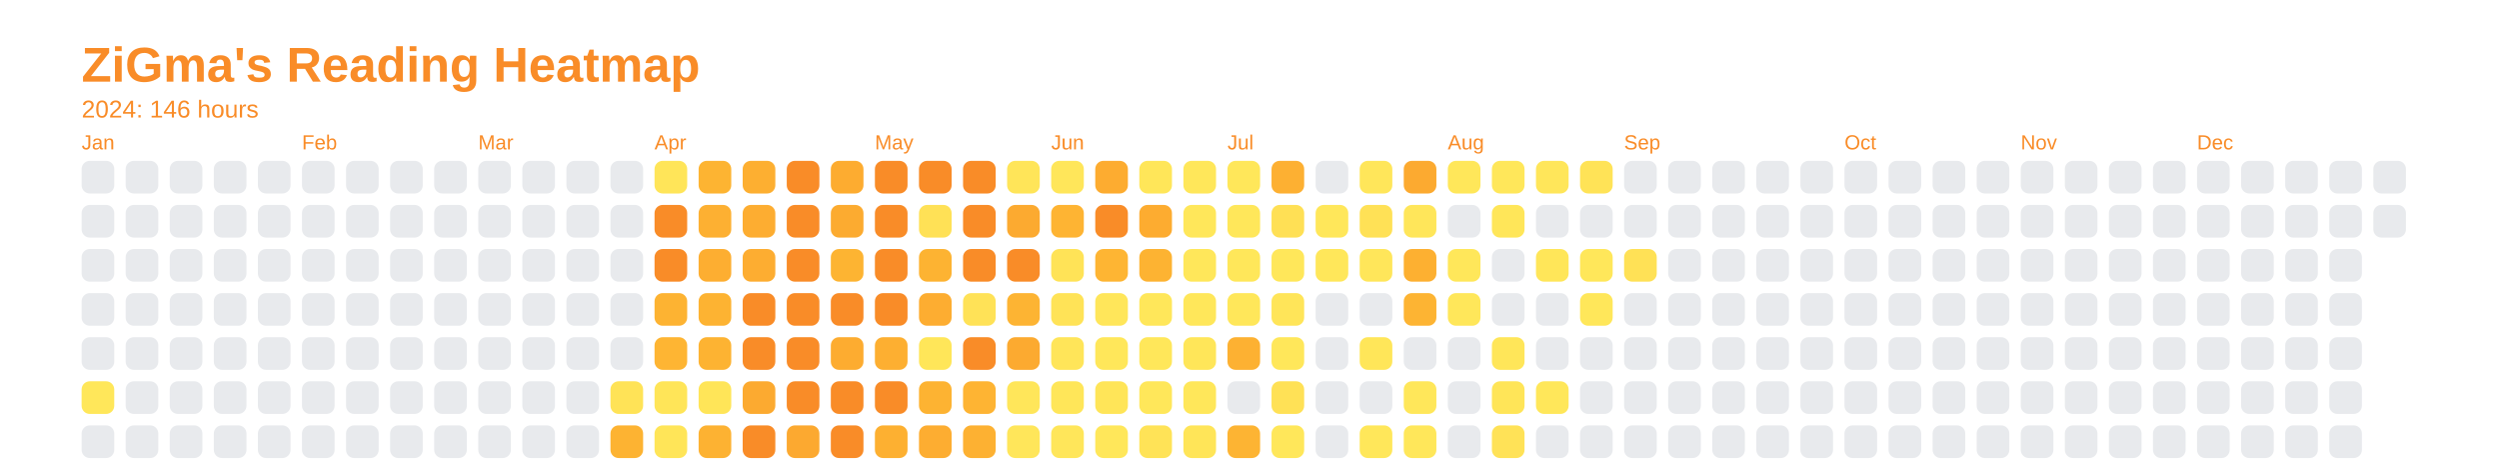
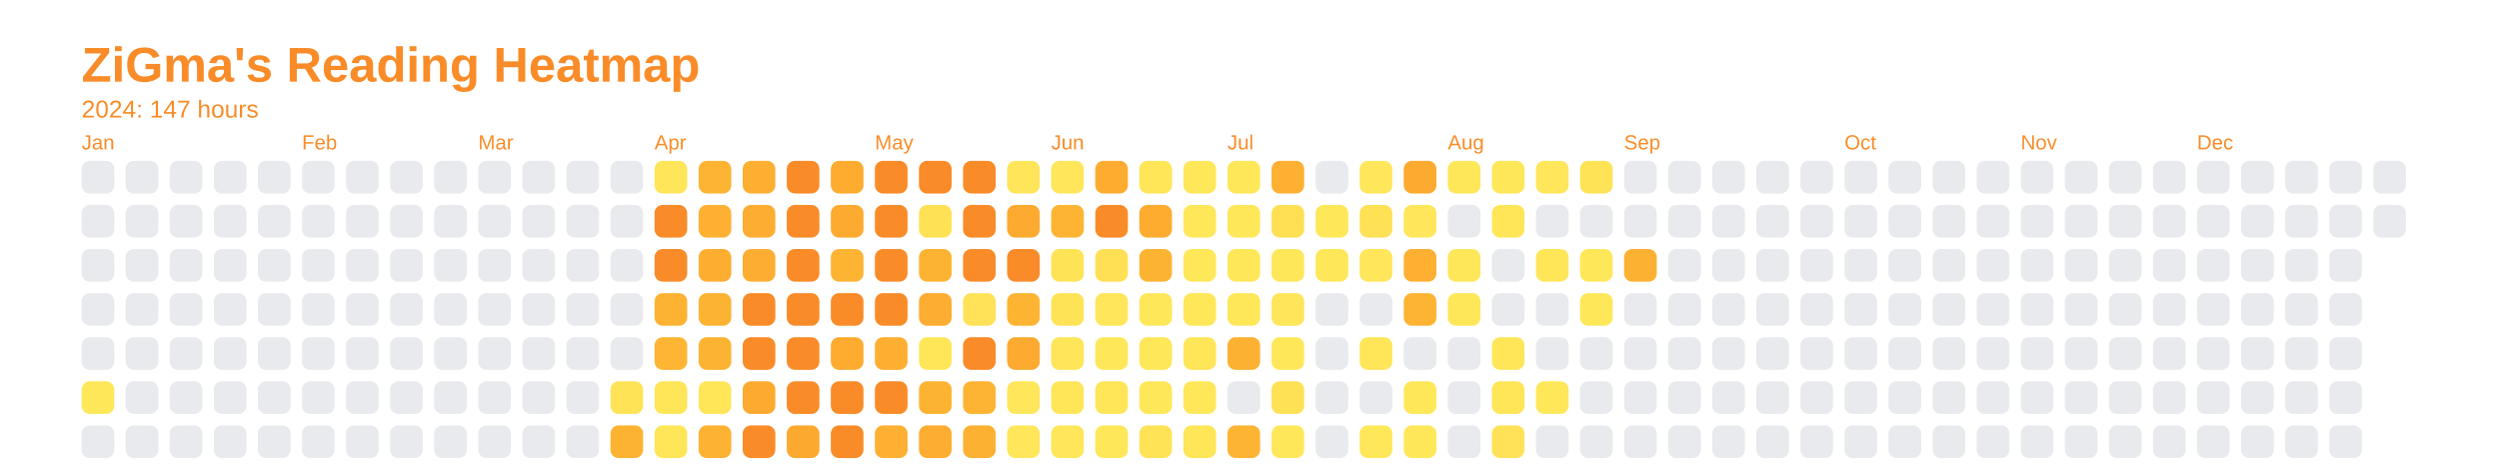
<svg xmlns="http://www.w3.org/2000/svg" baseProfile="full" height="57.5mm" version="1.1" viewBox="0,0,306.2,57.5" width="306.2mm">
  <defs />
  <rect fill="none" height="57.5" width="306.2" x="0" y="0" />
  <text fill="#f98c28" style="font-size:6px; font-family:Arial; font-weight:bold;" x="10" y="10">ZiGma's Reading Heatmap</text>
-   <text fill="#f98c28" style="font-size:3px; font-family:Arial;" x="10" y="14.4">2024: 146 hours</text>
+   <text fill="#f98c28" style="font-size:3px; font-family:Arial;" x="10" y="14.4">2024: 147 hours</text>
  <text fill="#f98c28" style="font-size:2.5px; font-family:Arial" x="10" y="18.3">Jan</text>
  <rect fill="#e8eaed" height="4" rx="1" ry="1" width="4" x="10" y="19.7" />
  <rect fill="#e8eaed" height="4" rx="1" ry="1" width="4" x="10" y="25.1" />
  <rect fill="#e8eaed" height="4" rx="1" ry="1" width="4" x="10" y="30.5" />
  <rect fill="#e8eaed" height="4" rx="1" ry="1" width="4" x="10" y="35.9" />
  <rect fill="#e8eaed" height="4" rx="1" ry="1" width="4" x="10" y="41.3" />
  <rect fill="#ffe75a" height="4" rx="1" ry="1" width="4" x="10" y="46.7" />
  <rect fill="#e8eaed" height="4" rx="1" ry="1" width="4" x="10" y="52.1" />
  <rect fill="#e8eaed" height="4" rx="1" ry="1" width="4" x="15.4" y="19.7" />
  <rect fill="#e8eaed" height="4" rx="1" ry="1" width="4" x="15.4" y="25.1" />
  <rect fill="#e8eaed" height="4" rx="1" ry="1" width="4" x="15.4" y="30.5" />
  <rect fill="#e8eaed" height="4" rx="1" ry="1" width="4" x="15.4" y="35.9" />
  <rect fill="#e8eaed" height="4" rx="1" ry="1" width="4" x="15.4" y="41.3" />
  <rect fill="#e8eaed" height="4" rx="1" ry="1" width="4" x="15.4" y="46.7" />
  <rect fill="#e8eaed" height="4" rx="1" ry="1" width="4" x="15.4" y="52.1" />
  <rect fill="#e8eaed" height="4" rx="1" ry="1" width="4" x="20.8" y="19.7" />
  <rect fill="#e8eaed" height="4" rx="1" ry="1" width="4" x="20.8" y="25.1" />
  <rect fill="#e8eaed" height="4" rx="1" ry="1" width="4" x="20.8" y="30.5" />
  <rect fill="#e8eaed" height="4" rx="1" ry="1" width="4" x="20.8" y="35.9" />
  <rect fill="#e8eaed" height="4" rx="1" ry="1" width="4" x="20.8" y="41.3" />
  <rect fill="#e8eaed" height="4" rx="1" ry="1" width="4" x="20.8" y="46.7" />
  <rect fill="#e8eaed" height="4" rx="1" ry="1" width="4" x="20.8" y="52.1" />
  <rect fill="#e8eaed" height="4" rx="1" ry="1" width="4" x="26.2" y="19.7" />
  <rect fill="#e8eaed" height="4" rx="1" ry="1" width="4" x="26.2" y="25.1" />
  <rect fill="#e8eaed" height="4" rx="1" ry="1" width="4" x="26.2" y="30.5" />
  <rect fill="#e8eaed" height="4" rx="1" ry="1" width="4" x="26.2" y="35.9" />
  <rect fill="#e8eaed" height="4" rx="1" ry="1" width="4" x="26.2" y="41.3" />
  <rect fill="#e8eaed" height="4" rx="1" ry="1" width="4" x="26.2" y="46.7" />
  <rect fill="#e8eaed" height="4" rx="1" ry="1" width="4" x="26.2" y="52.1" />
  <rect fill="#e8eaed" height="4" rx="1" ry="1" width="4" x="31.6" y="19.7" />
  <rect fill="#e8eaed" height="4" rx="1" ry="1" width="4" x="31.6" y="25.1" />
  <rect fill="#e8eaed" height="4" rx="1" ry="1" width="4" x="31.6" y="30.5" />
  <rect fill="#e8eaed" height="4" rx="1" ry="1" width="4" x="31.6" y="35.9" />
  <rect fill="#e8eaed" height="4" rx="1" ry="1" width="4" x="31.6" y="41.3" />
  <rect fill="#e8eaed" height="4" rx="1" ry="1" width="4" x="31.6" y="46.7" />
  <rect fill="#e8eaed" height="4" rx="1" ry="1" width="4" x="31.6" y="52.1" />
  <text fill="#f98c28" style="font-size:2.5px; font-family:Arial" x="37.0" y="18.3">Feb</text>
  <rect fill="#e8eaed" height="4" rx="1" ry="1" width="4" x="37.0" y="19.7" />
  <rect fill="#e8eaed" height="4" rx="1" ry="1" width="4" x="37.0" y="25.1" />
  <rect fill="#e8eaed" height="4" rx="1" ry="1" width="4" x="37.0" y="30.5" />
  <rect fill="#e8eaed" height="4" rx="1" ry="1" width="4" x="37.0" y="35.9" />
  <rect fill="#e8eaed" height="4" rx="1" ry="1" width="4" x="37.0" y="41.3" />
  <rect fill="#e8eaed" height="4" rx="1" ry="1" width="4" x="37.0" y="46.7" />
  <rect fill="#e8eaed" height="4" rx="1" ry="1" width="4" x="37.0" y="52.1" />
  <rect fill="#e8eaed" height="4" rx="1" ry="1" width="4" x="42.4" y="19.7" />
  <rect fill="#e8eaed" height="4" rx="1" ry="1" width="4" x="42.4" y="25.1" />
  <rect fill="#e8eaed" height="4" rx="1" ry="1" width="4" x="42.4" y="30.5" />
  <rect fill="#e8eaed" height="4" rx="1" ry="1" width="4" x="42.4" y="35.9" />
  <rect fill="#e8eaed" height="4" rx="1" ry="1" width="4" x="42.4" y="41.3" />
  <rect fill="#e8eaed" height="4" rx="1" ry="1" width="4" x="42.4" y="46.7" />
  <rect fill="#e8eaed" height="4" rx="1" ry="1" width="4" x="42.4" y="52.1" />
  <rect fill="#e8eaed" height="4" rx="1" ry="1" width="4" x="47.8" y="19.7" />
  <rect fill="#e8eaed" height="4" rx="1" ry="1" width="4" x="47.8" y="25.1" />
  <rect fill="#e8eaed" height="4" rx="1" ry="1" width="4" x="47.8" y="30.5" />
  <rect fill="#e8eaed" height="4" rx="1" ry="1" width="4" x="47.8" y="35.9" />
  <rect fill="#e8eaed" height="4" rx="1" ry="1" width="4" x="47.8" y="41.3" />
  <rect fill="#e8eaed" height="4" rx="1" ry="1" width="4" x="47.8" y="46.7" />
  <rect fill="#e8eaed" height="4" rx="1" ry="1" width="4" x="47.8" y="52.1" />
  <rect fill="#e8eaed" height="4" rx="1" ry="1" width="4" x="53.2" y="19.7" />
  <rect fill="#e8eaed" height="4" rx="1" ry="1" width="4" x="53.2" y="25.1" />
  <rect fill="#e8eaed" height="4" rx="1" ry="1" width="4" x="53.2" y="30.5" />
  <rect fill="#e8eaed" height="4" rx="1" ry="1" width="4" x="53.2" y="35.9" />
  <rect fill="#e8eaed" height="4" rx="1" ry="1" width="4" x="53.2" y="41.3" />
  <rect fill="#e8eaed" height="4" rx="1" ry="1" width="4" x="53.2" y="46.7" />
  <rect fill="#e8eaed" height="4" rx="1" ry="1" width="4" x="53.2" y="52.1" />
  <text fill="#f98c28" style="font-size:2.5px; font-family:Arial" x="58.6" y="18.3">Mar</text>
  <rect fill="#e8eaed" height="4" rx="1" ry="1" width="4" x="58.6" y="19.7" />
  <rect fill="#e8eaed" height="4" rx="1" ry="1" width="4" x="58.6" y="25.1" />
  <rect fill="#e8eaed" height="4" rx="1" ry="1" width="4" x="58.6" y="30.5" />
  <rect fill="#e8eaed" height="4" rx="1" ry="1" width="4" x="58.6" y="35.9" />
  <rect fill="#e8eaed" height="4" rx="1" ry="1" width="4" x="58.6" y="41.3" />
  <rect fill="#e8eaed" height="4" rx="1" ry="1" width="4" x="58.6" y="46.7" />
  <rect fill="#e8eaed" height="4" rx="1" ry="1" width="4" x="58.6" y="52.1" />
  <rect fill="#e8eaed" height="4" rx="1" ry="1" width="4" x="64" y="19.7" />
  <rect fill="#e8eaed" height="4" rx="1" ry="1" width="4" x="64" y="25.1" />
  <rect fill="#e8eaed" height="4" rx="1" ry="1" width="4" x="64" y="30.5" />
  <rect fill="#e8eaed" height="4" rx="1" ry="1" width="4" x="64" y="35.9" />
  <rect fill="#e8eaed" height="4" rx="1" ry="1" width="4" x="64" y="41.3" />
  <rect fill="#e8eaed" height="4" rx="1" ry="1" width="4" x="64" y="46.7" />
  <rect fill="#e8eaed" height="4" rx="1" ry="1" width="4" x="64" y="52.1" />
  <rect fill="#e8eaed" height="4" rx="1" ry="1" width="4" x="69.4" y="19.7" />
  <rect fill="#e8eaed" height="4" rx="1" ry="1" width="4" x="69.4" y="25.1" />
  <rect fill="#e8eaed" height="4" rx="1" ry="1" width="4" x="69.4" y="30.5" />
  <rect fill="#e8eaed" height="4" rx="1" ry="1" width="4" x="69.4" y="35.9" />
  <rect fill="#e8eaed" height="4" rx="1" ry="1" width="4" x="69.4" y="41.3" />
  <rect fill="#e8eaed" height="4" rx="1" ry="1" width="4" x="69.4" y="46.7" />
  <rect fill="#e8eaed" height="4" rx="1" ry="1" width="4" x="69.4" y="52.1" />
  <rect fill="#e8eaed" height="4" rx="1" ry="1" width="4" x="74.8" y="19.7" />
  <rect fill="#e8eaed" height="4" rx="1" ry="1" width="4" x="74.8" y="25.1" />
  <rect fill="#e8eaed" height="4" rx="1" ry="1" width="4" x="74.8" y="30.5" />
  <rect fill="#e8eaed" height="4" rx="1" ry="1" width="4" x="74.8" y="35.9" />
  <rect fill="#e8eaed" height="4" rx="1" ry="1" width="4" x="74.8" y="41.3" />
  <rect fill="#ffe357" height="4" rx="1" ry="1" width="4" x="74.8" y="46.7" />
  <rect fill="#fdb332" height="4" rx="1" ry="1" width="4" x="74.8" y="52.1" />
  <text fill="#f98c28" style="font-size:2.5px; font-family:Arial" x="80.2" y="18.3">Apr</text>
  <rect fill="#ffe559" height="4" rx="1" ry="1" width="4" x="80.2" y="19.7" />
  <rect fill="#f98c28" height="4" rx="1" ry="1" width="4" x="80.2" y="25.1" />
  <rect fill="#f98c28" height="4" rx="1" ry="1" width="4" x="80.2" y="30.5" />
  <rect fill="#fdb332" height="4" rx="1" ry="1" width="4" x="80.2" y="35.9" />
  <rect fill="#feb533" height="4" rx="1" ry="1" width="4" x="80.2" y="41.3" />
  <rect fill="#ffe558" height="4" rx="1" ry="1" width="4" x="80.2" y="46.7" />
  <rect fill="#ffe558" height="4" rx="1" ry="1" width="4" x="80.2" y="52.1" />
  <rect fill="#fdb432" height="4" rx="1" ry="1" width="4" x="85.6" y="19.7" />
  <rect fill="#fdb032" height="4" rx="1" ry="1" width="4" x="85.6" y="25.1" />
  <rect fill="#fdae31" height="4" rx="1" ry="1" width="4" x="85.6" y="30.5" />
  <rect fill="#fdb332" height="4" rx="1" ry="1" width="4" x="85.6" y="35.9" />
  <rect fill="#fdb332" height="4" rx="1" ry="1" width="4" x="85.6" y="41.3" />
  <rect fill="#ffe558" height="4" rx="1" ry="1" width="4" x="85.6" y="46.7" />
  <rect fill="#fdb232" height="4" rx="1" ry="1" width="4" x="85.6" y="52.1" />
  <rect fill="#fdaf31" height="4" rx="1" ry="1" width="4" x="91" y="19.7" />
  <rect fill="#fdad31" height="4" rx="1" ry="1" width="4" x="91" y="25.1" />
  <rect fill="#fdad31" height="4" rx="1" ry="1" width="4" x="91" y="30.5" />
  <rect fill="#f98c28" height="4" rx="1" ry="1" width="4" x="91" y="35.9" />
  <rect fill="#f98c28" height="4" rx="1" ry="1" width="4" x="91" y="41.3" />
  <rect fill="#fcaa30" height="4" rx="1" ry="1" width="4" x="91" y="46.7" />
  <rect fill="#f98c28" height="4" rx="1" ry="1" width="4" x="91" y="52.1" />
  <rect fill="#f98c28" height="4" rx="1" ry="1" width="4" x="96.4" y="19.7" />
  <rect fill="#f98c28" height="4" rx="1" ry="1" width="4" x="96.4" y="25.1" />
  <rect fill="#f98c28" height="4" rx="1" ry="1" width="4" x="96.4" y="30.5" />
  <rect fill="#f98c28" height="4" rx="1" ry="1" width="4" x="96.4" y="35.9" />
  <rect fill="#f98c28" height="4" rx="1" ry="1" width="4" x="96.4" y="41.3" />
  <rect fill="#f98c28" height="4" rx="1" ry="1" width="4" x="96.4" y="46.7" />
  <rect fill="#fca930" height="4" rx="1" ry="1" width="4" x="96.4" y="52.1" />
  <rect fill="#fdac30" height="4" rx="1" ry="1" width="4" x="101.8" y="19.7" />
  <rect fill="#fcab30" height="4" rx="1" ry="1" width="4" x="101.8" y="25.1" />
  <rect fill="#fdb432" height="4" rx="1" ry="1" width="4" x="101.8" y="30.5" />
  <rect fill="#f98c28" height="4" rx="1" ry="1" width="4" x="101.8" y="35.9" />
  <rect fill="#fdac30" height="4" rx="1" ry="1" width="4" x="101.8" y="41.3" />
  <rect fill="#f98c28" height="4" rx="1" ry="1" width="4" x="101.8" y="46.7" />
  <rect fill="#f98c28" height="4" rx="1" ry="1" width="4" x="101.8" y="52.1" />
  <text fill="#f98c28" style="font-size:2.5px; font-family:Arial" x="107.2" y="18.3">May</text>
  <rect fill="#f98c28" height="4" rx="1" ry="1" width="4" x="107.2" y="19.7" />
  <rect fill="#f98c28" height="4" rx="1" ry="1" width="4" x="107.2" y="25.1" />
  <rect fill="#f98c28" height="4" rx="1" ry="1" width="4" x="107.2" y="30.5" />
  <rect fill="#f98c28" height="4" rx="1" ry="1" width="4" x="107.2" y="35.9" />
  <rect fill="#fdaf31" height="4" rx="1" ry="1" width="4" x="107.2" y="41.3" />
  <rect fill="#f98c28" height="4" rx="1" ry="1" width="4" x="107.2" y="46.7" />
  <rect fill="#fdb031" height="4" rx="1" ry="1" width="4" x="107.2" y="52.1" />
  <rect fill="#f98c28" height="4" rx="1" ry="1" width="4" x="112.6" y="19.7" />
  <rect fill="#ffe156" height="4" rx="1" ry="1" width="4" x="112.6" y="25.1" />
  <rect fill="#fdb332" height="4" rx="1" ry="1" width="4" x="112.6" y="30.5" />
  <rect fill="#fdad31" height="4" rx="1" ry="1" width="4" x="112.6" y="35.9" />
  <rect fill="#ffe659" height="4" rx="1" ry="1" width="4" x="112.6" y="41.3" />
  <rect fill="#fdb332" height="4" rx="1" ry="1" width="4" x="112.6" y="46.7" />
  <rect fill="#fdad31" height="4" rx="1" ry="1" width="4" x="112.6" y="52.1" />
  <rect fill="#f98c28" height="4" rx="1" ry="1" width="4" x="118" y="19.7" />
  <rect fill="#f98c28" height="4" rx="1" ry="1" width="4" x="118" y="25.1" />
  <rect fill="#f98c28" height="4" rx="1" ry="1" width="4" x="118" y="30.5" />
  <rect fill="#ffe257" height="4" rx="1" ry="1" width="4" x="118" y="35.9" />
  <rect fill="#f98c28" height="4" rx="1" ry="1" width="4" x="118" y="41.3" />
  <rect fill="#feb433" height="4" rx="1" ry="1" width="4" x="118" y="46.7" />
  <rect fill="#fdb132" height="4" rx="1" ry="1" width="4" x="118" y="52.1" />
  <rect fill="#ffe559" height="4" rx="1" ry="1" width="4" x="123.4" y="19.7" />
  <rect fill="#fcaa30" height="4" rx="1" ry="1" width="4" x="123.4" y="25.1" />
  <rect fill="#f98c28" height="4" rx="1" ry="1" width="4" x="123.4" y="30.5" />
  <rect fill="#fdb433" height="4" rx="1" ry="1" width="4" x="123.4" y="35.9" />
  <rect fill="#fcaa30" height="4" rx="1" ry="1" width="4" x="123.4" y="41.3" />
  <rect fill="#ffe65a" height="4" rx="1" ry="1" width="4" x="123.4" y="46.7" />
  <rect fill="#ffe65a" height="4" rx="1" ry="1" width="4" x="123.4" y="52.1" />
  <text fill="#f98c28" style="font-size:2.5px; font-family:Arial" x="128.8" y="18.3">Jun</text>
  <rect fill="#ffe65a" height="4" rx="1" ry="1" width="4" x="128.8" y="19.7" />
  <rect fill="#feb433" height="4" rx="1" ry="1" width="4" x="128.8" y="25.1" />
  <rect fill="#ffe357" height="4" rx="1" ry="1" width="4" x="128.8" y="30.5" />
  <rect fill="#ffe357" height="4" rx="1" ry="1" width="4" x="128.8" y="35.9" />
  <rect fill="#ffe559" height="4" rx="1" ry="1" width="4" x="128.8" y="41.3" />
  <rect fill="#ffe659" height="4" rx="1" ry="1" width="4" x="128.8" y="46.7" />
  <rect fill="#ffe65a" height="4" rx="1" ry="1" width="4" x="128.8" y="52.1" />
  <rect fill="#fdac30" height="4" rx="1" ry="1" width="4" x="134.2" y="19.7" />
  <rect fill="#f98c28" height="4" rx="1" ry="1" width="4" x="134.2" y="25.1" />
-   <rect fill="#feb533" height="4" rx="1" ry="1" width="4" x="134.2" y="30.5" />
+   <rect fill="#ffe055" height="4" rx="1" ry="1" width="4" x="134.2" y="30.5" />
  <rect fill="#ffe65a" height="4" rx="1" ry="1" width="4" x="134.2" y="35.9" />
  <rect fill="#ffe75a" height="4" rx="1" ry="1" width="4" x="134.2" y="41.3" />
  <rect fill="#ffe558" height="4" rx="1" ry="1" width="4" x="134.2" y="46.7" />
  <rect fill="#ffe75a" height="4" rx="1" ry="1" width="4" x="134.2" y="52.1" />
  <rect fill="#ffe659" height="4" rx="1" ry="1" width="4" x="139.6" y="19.7" />
  <rect fill="#fdac30" height="4" rx="1" ry="1" width="4" x="139.6" y="25.1" />
  <rect fill="#fdb332" height="4" rx="1" ry="1" width="4" x="139.6" y="30.5" />
  <rect fill="#ffe75a" height="4" rx="1" ry="1" width="4" x="139.6" y="35.9" />
  <rect fill="#ffe75a" height="4" rx="1" ry="1" width="4" x="139.6" y="41.3" />
  <rect fill="#ffe75a" height="4" rx="1" ry="1" width="4" x="139.6" y="46.7" />
  <rect fill="#ffe357" height="4" rx="1" ry="1" width="4" x="139.6" y="52.1" />
  <rect fill="#ffe75a" height="4" rx="1" ry="1" width="4" x="145" y="19.7" />
  <rect fill="#ffe75a" height="4" rx="1" ry="1" width="4" x="145" y="25.1" />
  <rect fill="#ffe75a" height="4" rx="1" ry="1" width="4" x="145" y="30.5" />
  <rect fill="#ffe75a" height="4" rx="1" ry="1" width="4" x="145" y="35.9" />
  <rect fill="#ffe659" height="4" rx="1" ry="1" width="4" x="145" y="41.3" />
  <rect fill="#ffe75a" height="4" rx="1" ry="1" width="4" x="145" y="46.7" />
  <rect fill="#ffe558" height="4" rx="1" ry="1" width="4" x="145" y="52.1" />
  <text fill="#f98c28" style="font-size:2.5px; font-family:Arial" x="150.4" y="18.3">Jul</text>
  <rect fill="#ffe75a" height="4" rx="1" ry="1" width="4" x="150.4" y="19.7" />
  <rect fill="#ffe75a" height="4" rx="1" ry="1" width="4" x="150.4" y="25.1" />
  <rect fill="#ffe75a" height="4" rx="1" ry="1" width="4" x="150.4" y="30.5" />
  <rect fill="#ffe75a" height="4" rx="1" ry="1" width="4" x="150.4" y="35.9" />
  <rect fill="#fdb132" height="4" rx="1" ry="1" width="4" x="150.4" y="41.3" />
  <rect fill="#e8eaed" height="4" rx="1" ry="1" width="4" x="150.4" y="46.7" />
  <rect fill="#fdb433" height="4" rx="1" ry="1" width="4" x="150.4" y="52.1" />
  <rect fill="#fdb032" height="4" rx="1" ry="1" width="4" x="155.8" y="19.7" />
  <rect fill="#ffe055" height="4" rx="1" ry="1" width="4" x="155.8" y="25.1" />
  <rect fill="#ffe75a" height="4" rx="1" ry="1" width="4" x="155.8" y="30.5" />
  <rect fill="#ffe559" height="4" rx="1" ry="1" width="4" x="155.8" y="35.9" />
  <rect fill="#ffe75a" height="4" rx="1" ry="1" width="4" x="155.8" y="41.3" />
  <rect fill="#ffe156" height="4" rx="1" ry="1" width="4" x="155.8" y="46.7" />
  <rect fill="#ffe75a" height="4" rx="1" ry="1" width="4" x="155.8" y="52.1" />
  <rect fill="#e8eaed" height="4" rx="1" ry="1" width="4" x="161.2" y="19.7" />
  <rect fill="#ffe75a" height="4" rx="1" ry="1" width="4" x="161.2" y="25.1" />
  <rect fill="#ffe75a" height="4" rx="1" ry="1" width="4" x="161.2" y="30.5" />
  <rect fill="#e8eaed" height="4" rx="1" ry="1" width="4" x="161.2" y="35.9" />
  <rect fill="#e8eaed" height="4" rx="1" ry="1" width="4" x="161.2" y="41.3" />
  <rect fill="#e8eaed" height="4" rx="1" ry="1" width="4" x="161.2" y="46.7" />
  <rect fill="#e8eaed" height="4" rx="1" ry="1" width="4" x="161.2" y="52.1" />
  <rect fill="#ffe65a" height="4" rx="1" ry="1" width="4" x="166.6" y="19.7" />
  <rect fill="#ffe156" height="4" rx="1" ry="1" width="4" x="166.6" y="25.1" />
  <rect fill="#ffe65a" height="4" rx="1" ry="1" width="4" x="166.6" y="30.5" />
  <rect fill="#e8eaed" height="4" rx="1" ry="1" width="4" x="166.6" y="35.9" />
  <rect fill="#ffe659" height="4" rx="1" ry="1" width="4" x="166.6" y="41.3" />
  <rect fill="#e8eaed" height="4" rx="1" ry="1" width="4" x="166.6" y="46.7" />
  <rect fill="#ffe75a" height="4" rx="1" ry="1" width="4" x="166.6" y="52.1" />
  <rect fill="#fcaa30" height="4" rx="1" ry="1" width="4" x="172" y="19.7" />
  <rect fill="#ffe65a" height="4" rx="1" ry="1" width="4" x="172" y="25.1" />
  <rect fill="#fdb031" height="4" rx="1" ry="1" width="4" x="172" y="30.5" />
  <rect fill="#fdb433" height="4" rx="1" ry="1" width="4" x="172" y="35.9" />
  <rect fill="#e8eaed" height="4" rx="1" ry="1" width="4" x="172" y="41.3" />
  <rect fill="#ffe75a" height="4" rx="1" ry="1" width="4" x="172" y="46.7" />
  <rect fill="#ffe75a" height="4" rx="1" ry="1" width="4" x="172" y="52.1" />
  <text fill="#f98c28" style="font-size:2.5px; font-family:Arial" x="177.4" y="18.3">Aug</text>
  <rect fill="#ffe75a" height="4" rx="1" ry="1" width="4" x="177.4" y="19.7" />
  <rect fill="#e8eaed" height="4" rx="1" ry="1" width="4" x="177.4" y="25.1" />
  <rect fill="#ffe75a" height="4" rx="1" ry="1" width="4" x="177.4" y="30.5" />
  <rect fill="#ffe75a" height="4" rx="1" ry="1" width="4" x="177.4" y="35.9" />
  <rect fill="#e8eaed" height="4" rx="1" ry="1" width="4" x="177.4" y="41.3" />
  <rect fill="#e8eaed" height="4" rx="1" ry="1" width="4" x="177.4" y="46.7" />
  <rect fill="#e8eaed" height="4" rx="1" ry="1" width="4" x="177.4" y="52.1" />
  <rect fill="#ffe75a" height="4" rx="1" ry="1" width="4" x="182.8" y="19.7" />
  <rect fill="#ffe659" height="4" rx="1" ry="1" width="4" x="182.8" y="25.1" />
  <rect fill="#e8eaed" height="4" rx="1" ry="1" width="4" x="182.8" y="30.5" />
  <rect fill="#e8eaed" height="4" rx="1" ry="1" width="4" x="182.8" y="35.9" />
  <rect fill="#ffe659" height="4" rx="1" ry="1" width="4" x="182.8" y="41.3" />
  <rect fill="#ffe558" height="4" rx="1" ry="1" width="4" x="182.8" y="46.7" />
  <rect fill="#ffe257" height="4" rx="1" ry="1" width="4" x="182.8" y="52.1" />
  <rect fill="#ffe65a" height="4" rx="1" ry="1" width="4" x="188.2" y="19.7" />
  <rect fill="#e8eaed" height="4" rx="1" ry="1" width="4" x="188.2" y="25.1" />
  <rect fill="#ffe659" height="4" rx="1" ry="1" width="4" x="188.2" y="30.5" />
  <rect fill="#e8eaed" height="4" rx="1" ry="1" width="4" x="188.2" y="35.9" />
  <rect fill="#e8eaed" height="4" rx="1" ry="1" width="4" x="188.2" y="41.3" />
  <rect fill="#ffe75a" height="4" rx="1" ry="1" width="4" x="188.2" y="46.7" />
  <rect fill="#e8eaed" height="4" rx="1" ry="1" width="4" x="188.2" y="52.1" />
  <rect fill="#ffe357" height="4" rx="1" ry="1" width="4" x="193.6" y="19.7" />
  <rect fill="#e8eaed" height="4" rx="1" ry="1" width="4" x="193.6" y="25.1" />
  <rect fill="#ffe75a" height="4" rx="1" ry="1" width="4" x="193.6" y="30.5" />
  <rect fill="#ffe75a" height="4" rx="1" ry="1" width="4" x="193.6" y="35.9" />
  <rect fill="#e8eaed" height="4" rx="1" ry="1" width="4" x="193.6" y="41.3" />
  <rect fill="#e8eaed" height="4" rx="1" ry="1" width="4" x="193.6" y="46.7" />
  <rect fill="#e8eaed" height="4" rx="1" ry="1" width="4" x="193.6" y="52.1" />
  <text fill="#f98c28" style="font-size:2.5px; font-family:Arial" x="199" y="18.3">Sep</text>
  <rect fill="#e8eaed" height="4" rx="1" ry="1" width="4" x="199" y="19.7" />
  <rect fill="#e8eaed" height="4" rx="1" ry="1" width="4" x="199" y="25.1" />
-   <rect fill="#ffe156" height="4" rx="1" ry="1" width="4" x="199" y="30.5" />
+   <rect fill="#fdb132" height="4" rx="1" ry="1" width="4" x="199" y="30.5" />
  <rect fill="#e8eaed" height="4" rx="1" ry="1" width="4" x="199" y="35.9" />
  <rect fill="#e8eaed" height="4" rx="1" ry="1" width="4" x="199" y="41.3" />
  <rect fill="#e8eaed" height="4" rx="1" ry="1" width="4" x="199" y="46.7" />
  <rect fill="#e8eaed" height="4" rx="1" ry="1" width="4" x="199" y="52.1" />
  <rect fill="#e8eaed" height="4" rx="1" ry="1" width="4" x="204.4" y="19.7" />
  <rect fill="#e8eaed" height="4" rx="1" ry="1" width="4" x="204.4" y="25.1" />
  <rect fill="#e8eaed" height="4" rx="1" ry="1" width="4" x="204.4" y="30.5" />
  <rect fill="#e8eaed" height="4" rx="1" ry="1" width="4" x="204.4" y="35.9" />
  <rect fill="#e8eaed" height="4" rx="1" ry="1" width="4" x="204.4" y="41.3" />
  <rect fill="#e8eaed" height="4" rx="1" ry="1" width="4" x="204.4" y="46.7" />
  <rect fill="#e8eaed" height="4" rx="1" ry="1" width="4" x="204.4" y="52.1" />
  <rect fill="#e8eaed" height="4" rx="1" ry="1" width="4" x="209.8" y="19.7" />
  <rect fill="#e8eaed" height="4" rx="1" ry="1" width="4" x="209.8" y="25.1" />
  <rect fill="#e8eaed" height="4" rx="1" ry="1" width="4" x="209.8" y="30.5" />
  <rect fill="#e8eaed" height="4" rx="1" ry="1" width="4" x="209.8" y="35.9" />
  <rect fill="#e8eaed" height="4" rx="1" ry="1" width="4" x="209.8" y="41.3" />
  <rect fill="#e8eaed" height="4" rx="1" ry="1" width="4" x="209.8" y="46.7" />
  <rect fill="#e8eaed" height="4" rx="1" ry="1" width="4" x="209.8" y="52.1" />
  <rect fill="#e8eaed" height="4" rx="1" ry="1" width="4" x="215.2" y="19.7" />
  <rect fill="#e8eaed" height="4" rx="1" ry="1" width="4" x="215.2" y="25.1" />
  <rect fill="#e8eaed" height="4" rx="1" ry="1" width="4" x="215.2" y="30.5" />
  <rect fill="#e8eaed" height="4" rx="1" ry="1" width="4" x="215.2" y="35.9" />
  <rect fill="#e8eaed" height="4" rx="1" ry="1" width="4" x="215.2" y="41.3" />
  <rect fill="#e8eaed" height="4" rx="1" ry="1" width="4" x="215.2" y="46.7" />
  <rect fill="#e8eaed" height="4" rx="1" ry="1" width="4" x="215.2" y="52.1" />
  <rect fill="#e8eaed" height="4" rx="1" ry="1" width="4" x="220.6" y="19.7" />
  <rect fill="#e8eaed" height="4" rx="1" ry="1" width="4" x="220.6" y="25.1" />
  <rect fill="#e8eaed" height="4" rx="1" ry="1" width="4" x="220.6" y="30.5" />
  <rect fill="#e8eaed" height="4" rx="1" ry="1" width="4" x="220.6" y="35.9" />
  <rect fill="#e8eaed" height="4" rx="1" ry="1" width="4" x="220.6" y="41.3" />
  <rect fill="#e8eaed" height="4" rx="1" ry="1" width="4" x="220.6" y="46.7" />
  <rect fill="#e8eaed" height="4" rx="1" ry="1" width="4" x="220.6" y="52.1" />
  <text fill="#f98c28" style="font-size:2.5px; font-family:Arial" x="226" y="18.3">Oct</text>
  <rect fill="#e8eaed" height="4" rx="1" ry="1" width="4" x="226" y="19.7" />
  <rect fill="#e8eaed" height="4" rx="1" ry="1" width="4" x="226" y="25.1" />
  <rect fill="#e8eaed" height="4" rx="1" ry="1" width="4" x="226" y="30.5" />
  <rect fill="#e8eaed" height="4" rx="1" ry="1" width="4" x="226" y="35.9" />
  <rect fill="#e8eaed" height="4" rx="1" ry="1" width="4" x="226" y="41.3" />
  <rect fill="#e8eaed" height="4" rx="1" ry="1" width="4" x="226" y="46.7" />
  <rect fill="#e8eaed" height="4" rx="1" ry="1" width="4" x="226" y="52.1" />
  <rect fill="#e8eaed" height="4" rx="1" ry="1" width="4" x="231.4" y="19.7" />
  <rect fill="#e8eaed" height="4" rx="1" ry="1" width="4" x="231.4" y="25.1" />
  <rect fill="#e8eaed" height="4" rx="1" ry="1" width="4" x="231.4" y="30.5" />
  <rect fill="#e8eaed" height="4" rx="1" ry="1" width="4" x="231.4" y="35.9" />
  <rect fill="#e8eaed" height="4" rx="1" ry="1" width="4" x="231.4" y="41.3" />
  <rect fill="#e8eaed" height="4" rx="1" ry="1" width="4" x="231.4" y="46.7" />
  <rect fill="#e8eaed" height="4" rx="1" ry="1" width="4" x="231.4" y="52.1" />
  <rect fill="#e8eaed" height="4" rx="1" ry="1" width="4" x="236.8" y="19.7" />
  <rect fill="#e8eaed" height="4" rx="1" ry="1" width="4" x="236.8" y="25.1" />
  <rect fill="#e8eaed" height="4" rx="1" ry="1" width="4" x="236.8" y="30.5" />
  <rect fill="#e8eaed" height="4" rx="1" ry="1" width="4" x="236.8" y="35.9" />
  <rect fill="#e8eaed" height="4" rx="1" ry="1" width="4" x="236.8" y="41.3" />
  <rect fill="#e8eaed" height="4" rx="1" ry="1" width="4" x="236.8" y="46.7" />
  <rect fill="#e8eaed" height="4" rx="1" ry="1" width="4" x="236.8" y="52.1" />
  <rect fill="#e8eaed" height="4" rx="1" ry="1" width="4" x="242.2" y="19.7" />
  <rect fill="#e8eaed" height="4" rx="1" ry="1" width="4" x="242.2" y="25.1" />
  <rect fill="#e8eaed" height="4" rx="1" ry="1" width="4" x="242.2" y="30.5" />
  <rect fill="#e8eaed" height="4" rx="1" ry="1" width="4" x="242.2" y="35.9" />
  <rect fill="#e8eaed" height="4" rx="1" ry="1" width="4" x="242.2" y="41.3" />
  <rect fill="#e8eaed" height="4" rx="1" ry="1" width="4" x="242.2" y="46.7" />
  <rect fill="#e8eaed" height="4" rx="1" ry="1" width="4" x="242.2" y="52.1" />
  <text fill="#f98c28" style="font-size:2.5px; font-family:Arial" x="247.6" y="18.3">Nov</text>
  <rect fill="#e8eaed" height="4" rx="1" ry="1" width="4" x="247.6" y="19.7" />
  <rect fill="#e8eaed" height="4" rx="1" ry="1" width="4" x="247.6" y="25.1" />
  <rect fill="#e8eaed" height="4" rx="1" ry="1" width="4" x="247.6" y="30.5" />
  <rect fill="#e8eaed" height="4" rx="1" ry="1" width="4" x="247.6" y="35.9" />
  <rect fill="#e8eaed" height="4" rx="1" ry="1" width="4" x="247.6" y="41.3" />
  <rect fill="#e8eaed" height="4" rx="1" ry="1" width="4" x="247.6" y="46.7" />
  <rect fill="#e8eaed" height="4" rx="1" ry="1" width="4" x="247.6" y="52.1" />
  <rect fill="#e8eaed" height="4" rx="1" ry="1" width="4" x="253" y="19.7" />
  <rect fill="#e8eaed" height="4" rx="1" ry="1" width="4" x="253" y="25.1" />
  <rect fill="#e8eaed" height="4" rx="1" ry="1" width="4" x="253" y="30.5" />
  <rect fill="#e8eaed" height="4" rx="1" ry="1" width="4" x="253" y="35.9" />
  <rect fill="#e8eaed" height="4" rx="1" ry="1" width="4" x="253" y="41.3" />
  <rect fill="#e8eaed" height="4" rx="1" ry="1" width="4" x="253" y="46.7" />
  <rect fill="#e8eaed" height="4" rx="1" ry="1" width="4" x="253" y="52.1" />
  <rect fill="#e8eaed" height="4" rx="1" ry="1" width="4" x="258.4" y="19.7" />
  <rect fill="#e8eaed" height="4" rx="1" ry="1" width="4" x="258.4" y="25.1" />
  <rect fill="#e8eaed" height="4" rx="1" ry="1" width="4" x="258.4" y="30.5" />
  <rect fill="#e8eaed" height="4" rx="1" ry="1" width="4" x="258.4" y="35.9" />
  <rect fill="#e8eaed" height="4" rx="1" ry="1" width="4" x="258.4" y="41.3" />
  <rect fill="#e8eaed" height="4" rx="1" ry="1" width="4" x="258.4" y="46.7" />
  <rect fill="#e8eaed" height="4" rx="1" ry="1" width="4" x="258.4" y="52.1" />
  <rect fill="#e8eaed" height="4" rx="1" ry="1" width="4" x="263.8" y="19.7" />
  <rect fill="#e8eaed" height="4" rx="1" ry="1" width="4" x="263.8" y="25.1" />
  <rect fill="#e8eaed" height="4" rx="1" ry="1" width="4" x="263.8" y="30.5" />
  <rect fill="#e8eaed" height="4" rx="1" ry="1" width="4" x="263.8" y="35.9" />
  <rect fill="#e8eaed" height="4" rx="1" ry="1" width="4" x="263.8" y="41.3" />
  <rect fill="#e8eaed" height="4" rx="1" ry="1" width="4" x="263.8" y="46.7" />
  <rect fill="#e8eaed" height="4" rx="1" ry="1" width="4" x="263.8" y="52.1" />
  <text fill="#f98c28" style="font-size:2.5px; font-family:Arial" x="269.2" y="18.3">Dec</text>
  <rect fill="#e8eaed" height="4" rx="1" ry="1" width="4" x="269.2" y="19.7" />
  <rect fill="#e8eaed" height="4" rx="1" ry="1" width="4" x="269.2" y="25.1" />
  <rect fill="#e8eaed" height="4" rx="1" ry="1" width="4" x="269.2" y="30.5" />
  <rect fill="#e8eaed" height="4" rx="1" ry="1" width="4" x="269.2" y="35.9" />
  <rect fill="#e8eaed" height="4" rx="1" ry="1" width="4" x="269.2" y="41.3" />
  <rect fill="#e8eaed" height="4" rx="1" ry="1" width="4" x="269.2" y="46.7" />
  <rect fill="#e8eaed" height="4" rx="1" ry="1" width="4" x="269.2" y="52.1" />
  <rect fill="#e8eaed" height="4" rx="1" ry="1" width="4" x="274.6" y="19.7" />
  <rect fill="#e8eaed" height="4" rx="1" ry="1" width="4" x="274.6" y="25.1" />
  <rect fill="#e8eaed" height="4" rx="1" ry="1" width="4" x="274.6" y="30.5" />
  <rect fill="#e8eaed" height="4" rx="1" ry="1" width="4" x="274.6" y="35.9" />
  <rect fill="#e8eaed" height="4" rx="1" ry="1" width="4" x="274.6" y="41.3" />
  <rect fill="#e8eaed" height="4" rx="1" ry="1" width="4" x="274.6" y="46.7" />
  <rect fill="#e8eaed" height="4" rx="1" ry="1" width="4" x="274.6" y="52.1" />
  <rect fill="#e8eaed" height="4" rx="1" ry="1" width="4" x="280" y="19.7" />
  <rect fill="#e8eaed" height="4" rx="1" ry="1" width="4" x="280" y="25.1" />
  <rect fill="#e8eaed" height="4" rx="1" ry="1" width="4" x="280" y="30.5" />
  <rect fill="#e8eaed" height="4" rx="1" ry="1" width="4" x="280" y="35.9" />
  <rect fill="#e8eaed" height="4" rx="1" ry="1" width="4" x="280" y="41.3" />
  <rect fill="#e8eaed" height="4" rx="1" ry="1" width="4" x="280" y="46.7" />
  <rect fill="#e8eaed" height="4" rx="1" ry="1" width="4" x="280" y="52.1" />
  <rect fill="#e8eaed" height="4" rx="1" ry="1" width="4" x="285.4" y="19.7" />
  <rect fill="#e8eaed" height="4" rx="1" ry="1" width="4" x="285.4" y="25.1" />
  <rect fill="#e8eaed" height="4" rx="1" ry="1" width="4" x="285.4" y="30.5" />
  <rect fill="#e8eaed" height="4" rx="1" ry="1" width="4" x="285.4" y="35.9" />
  <rect fill="#e8eaed" height="4" rx="1" ry="1" width="4" x="285.4" y="41.3" />
  <rect fill="#e8eaed" height="4" rx="1" ry="1" width="4" x="285.4" y="46.7" />
  <rect fill="#e8eaed" height="4" rx="1" ry="1" width="4" x="285.4" y="52.1" />
  <rect fill="#e8eaed" height="4" rx="1" ry="1" width="4" x="290.8" y="19.7" />
  <rect fill="#e8eaed" height="4" rx="1" ry="1" width="4" x="290.8" y="25.1" />
</svg>
